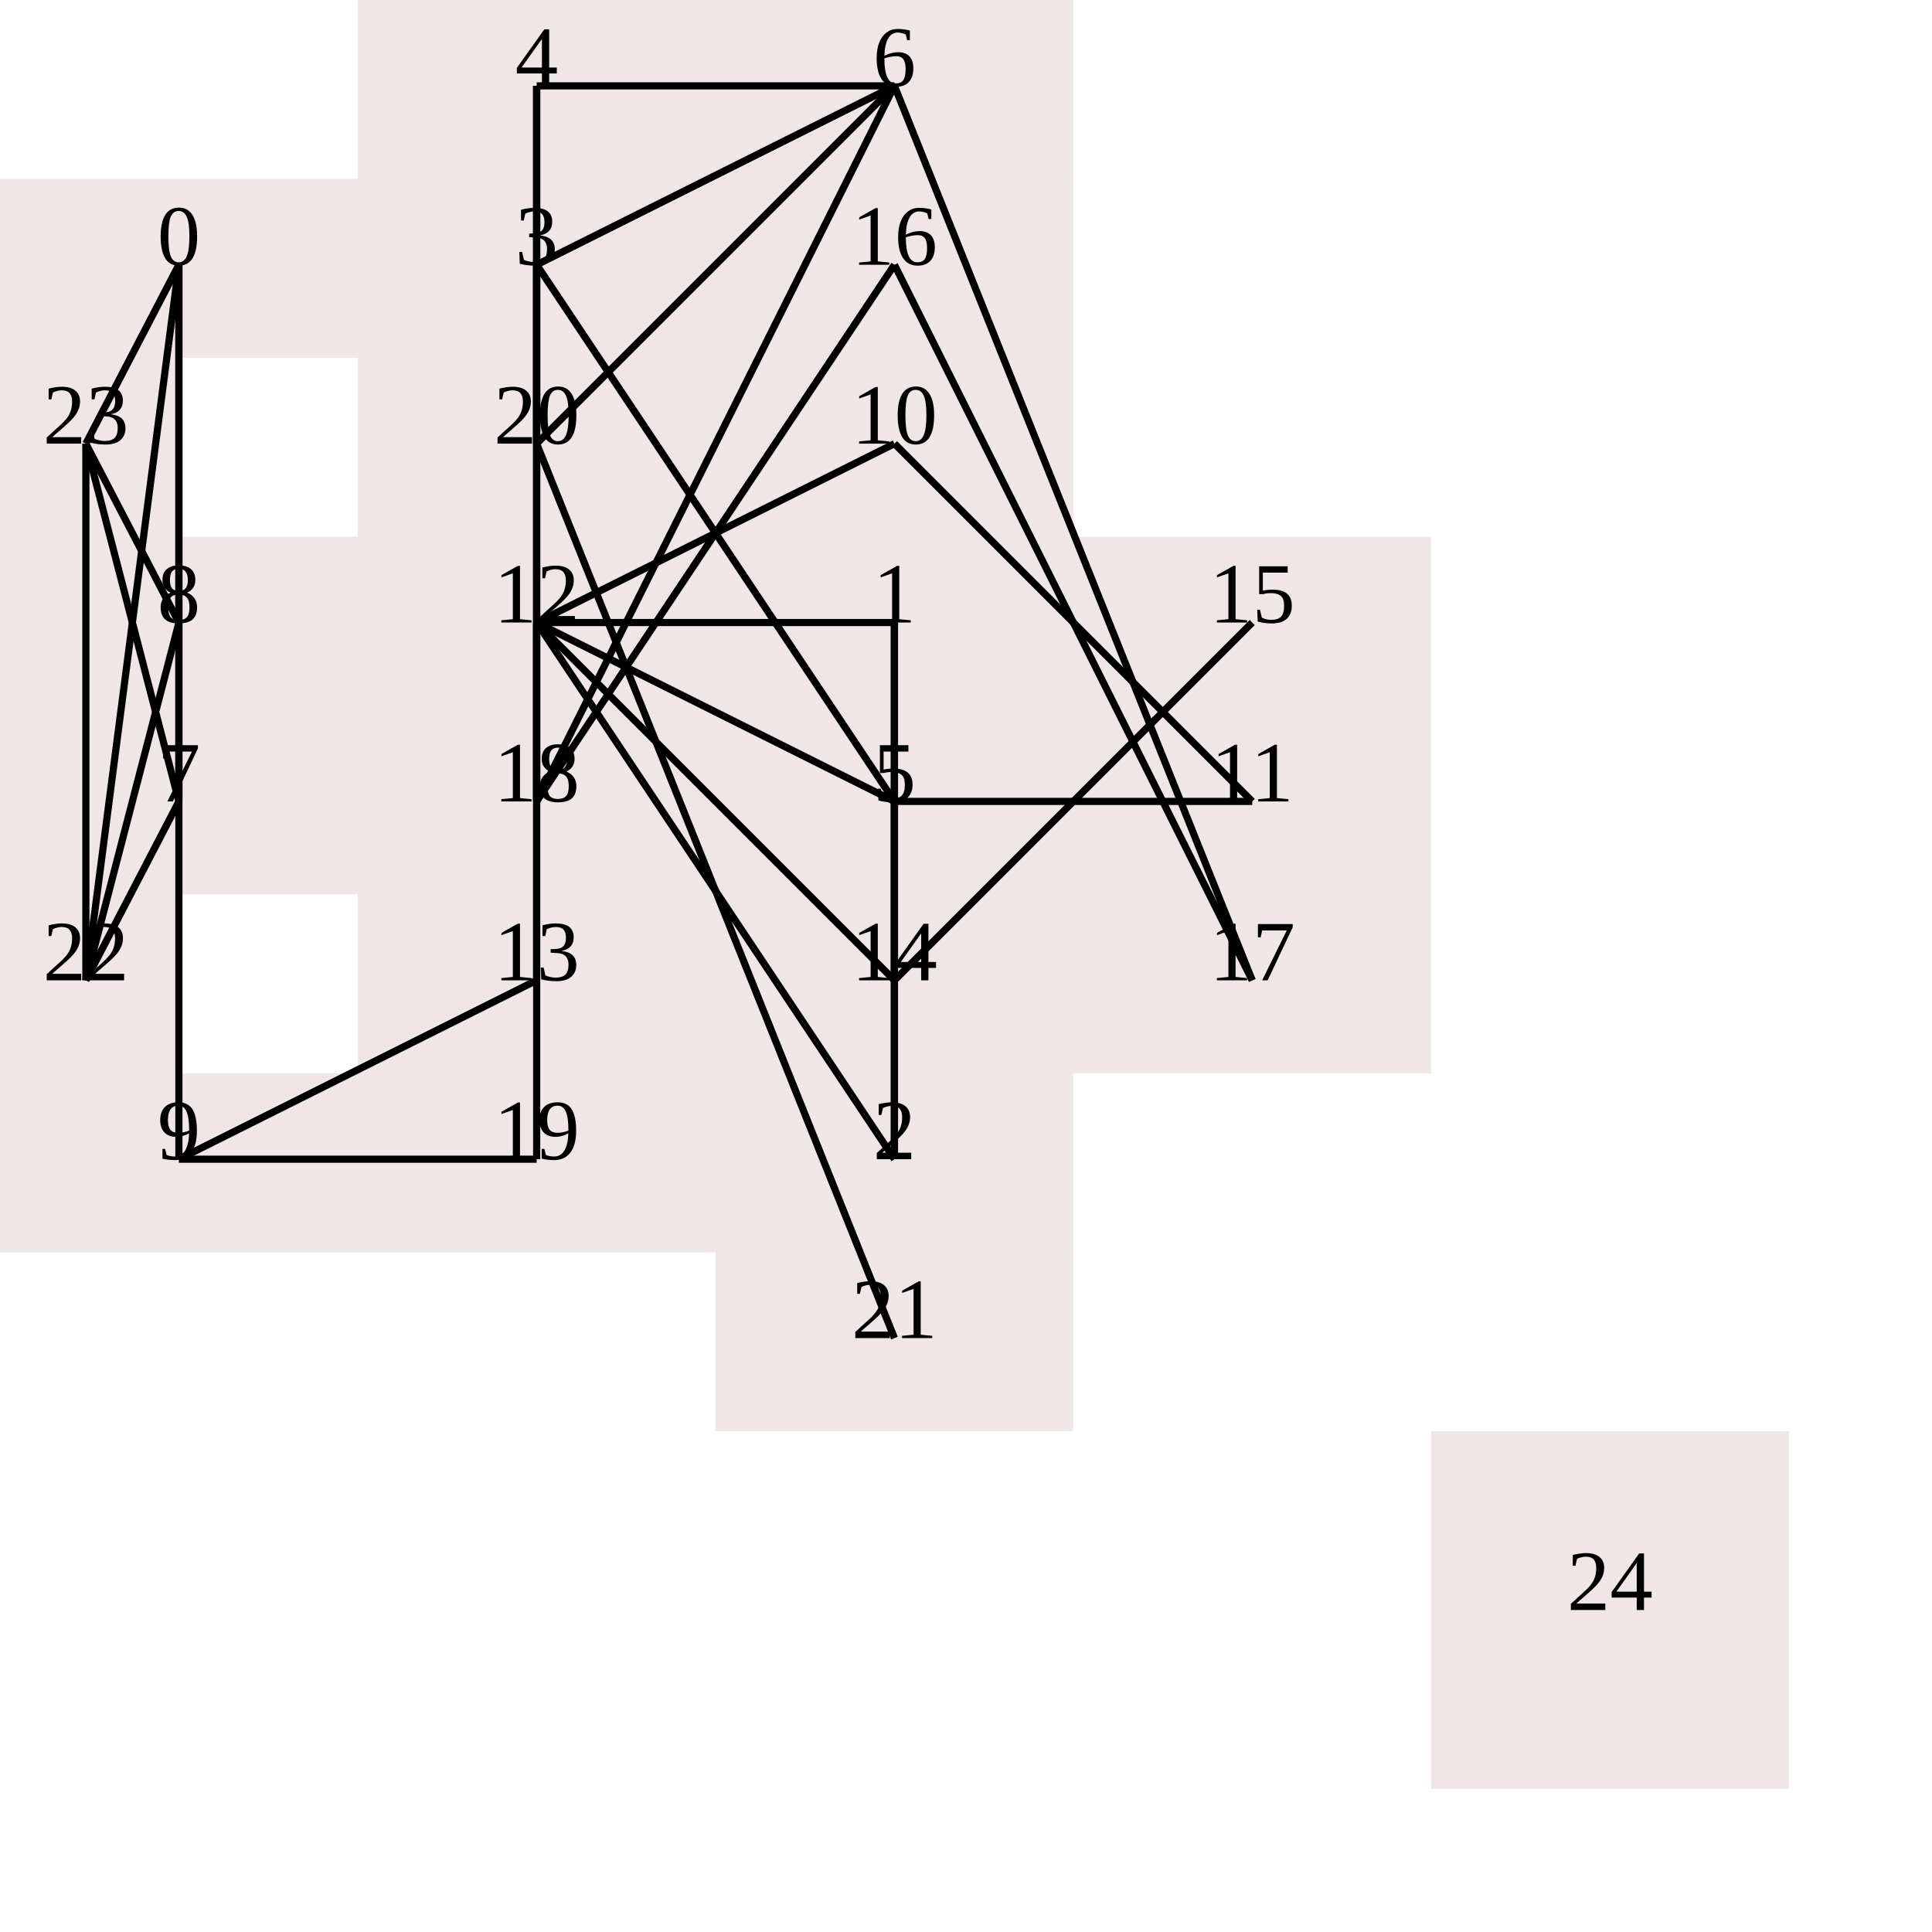
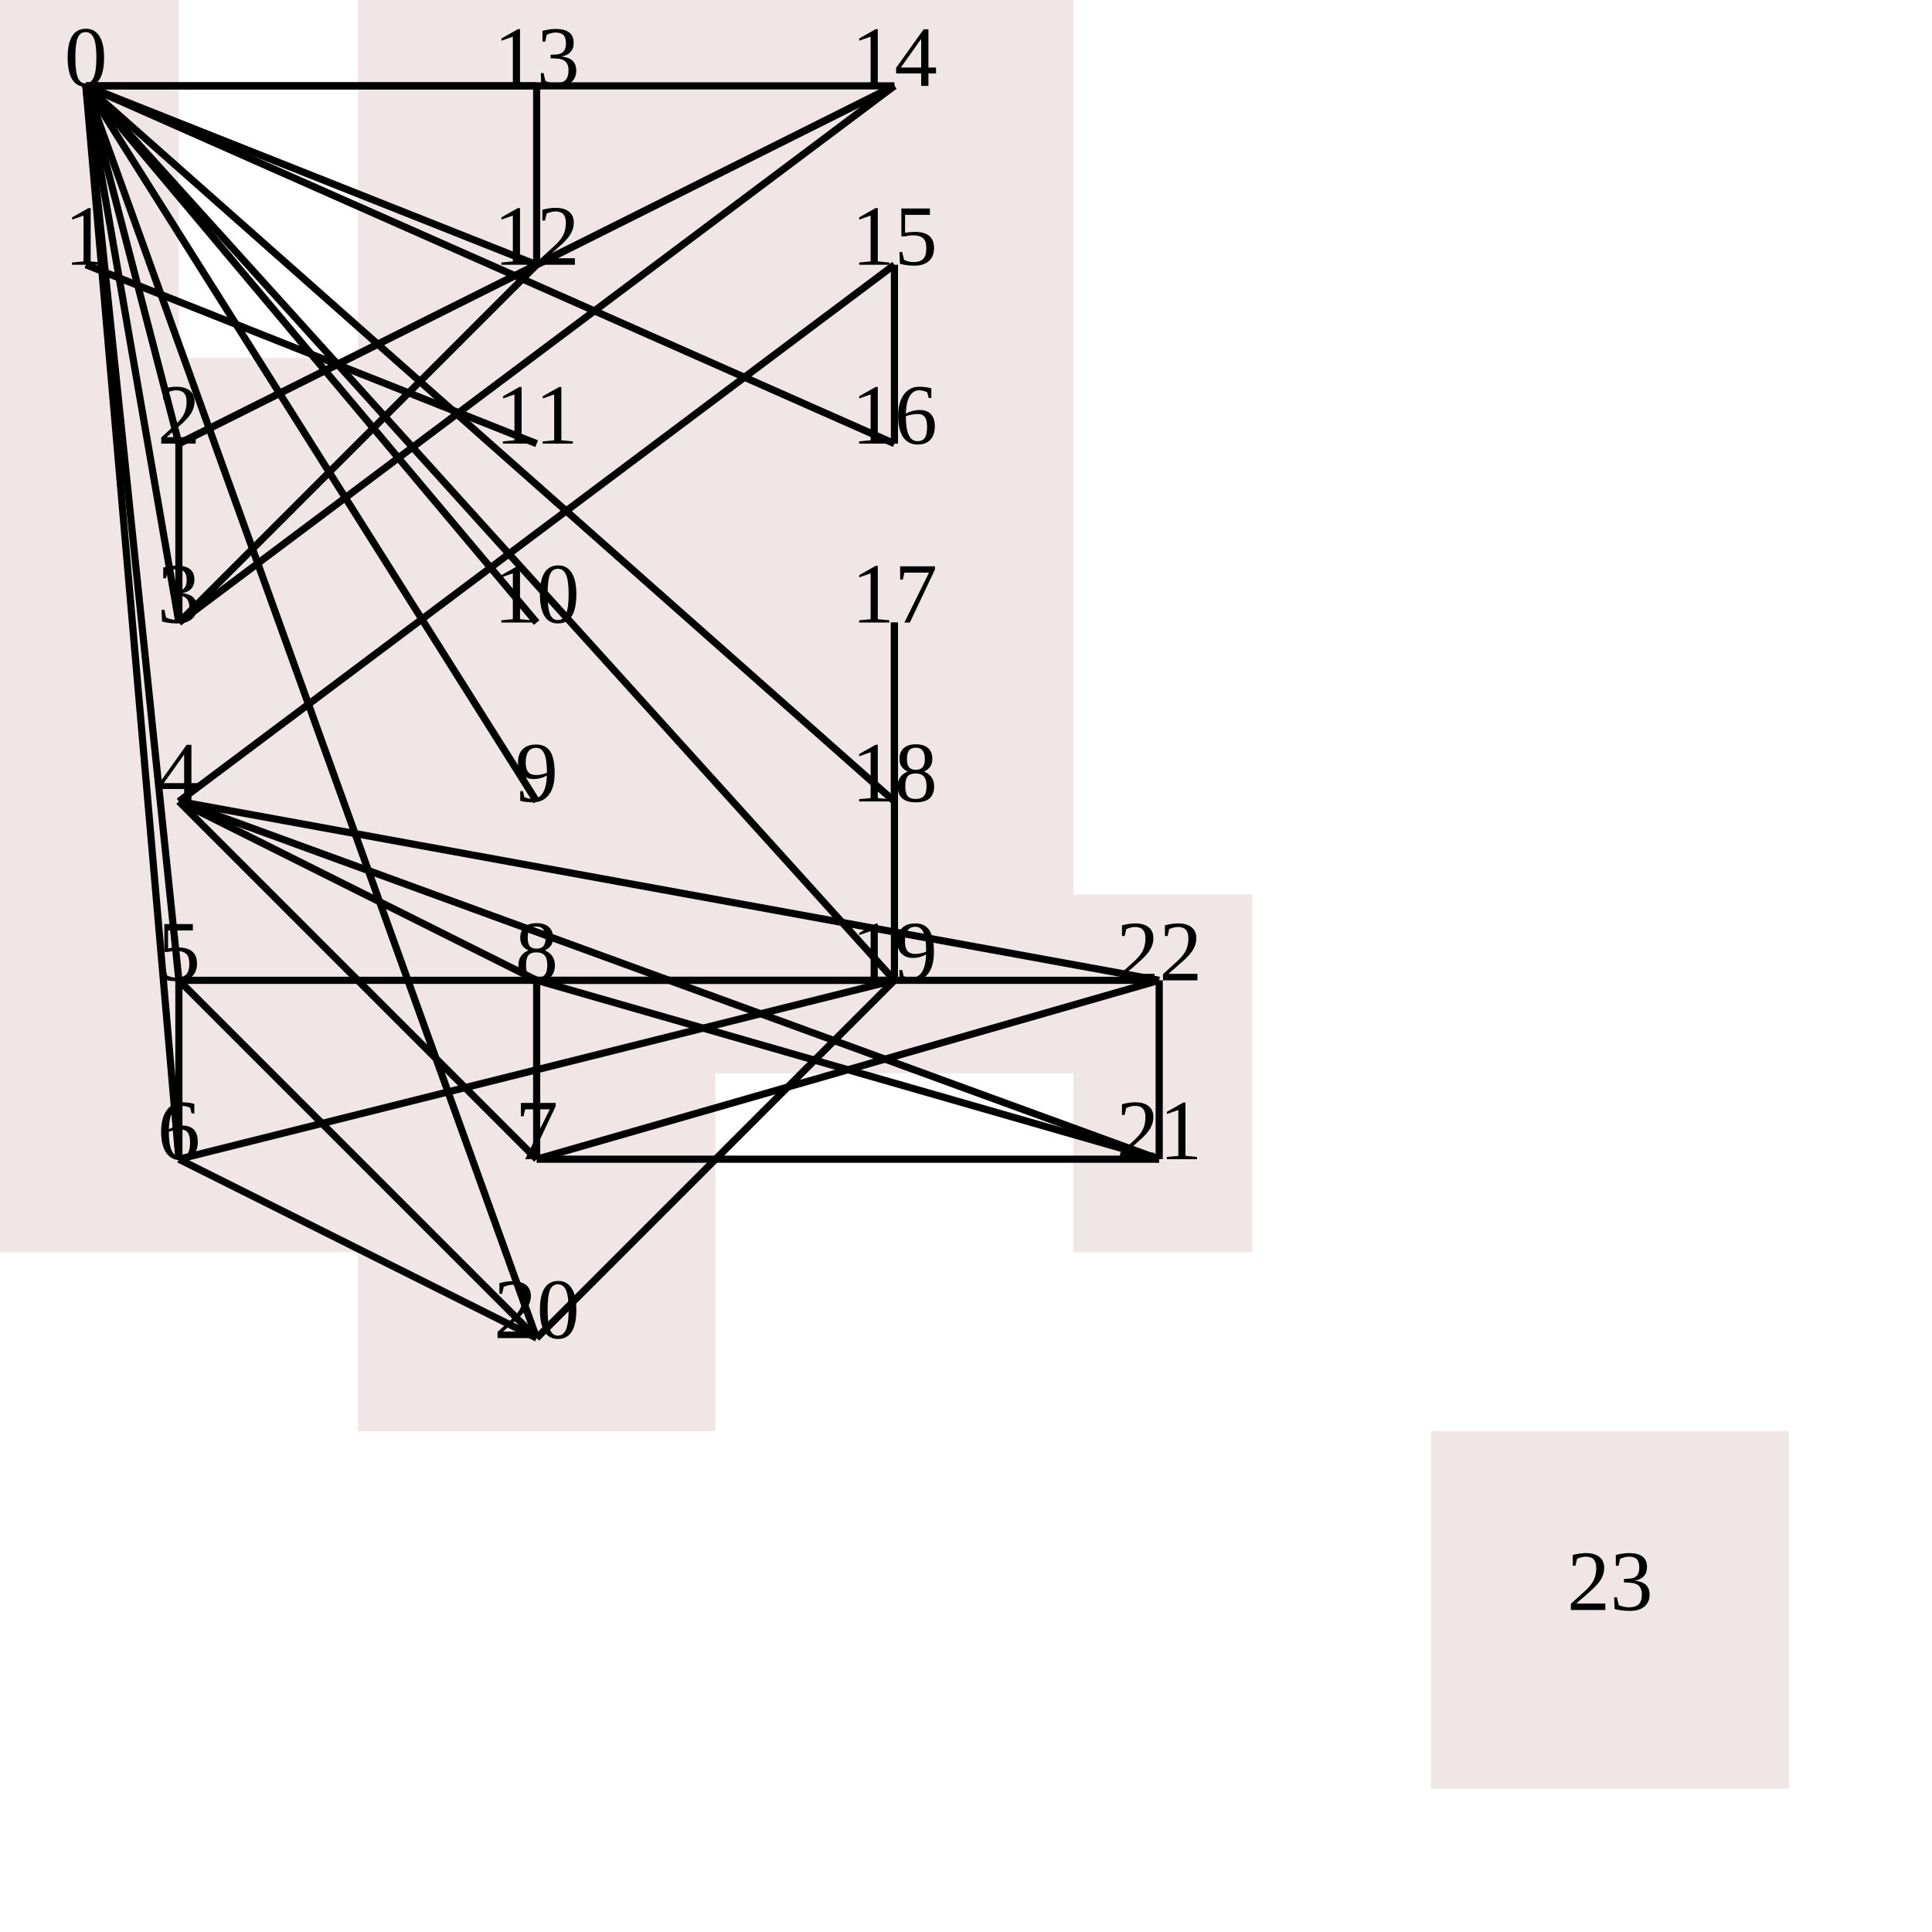
<svg xmlns="http://www.w3.org/2000/svg" width="270" height="270">
  <rect x="0" y="0" width="270" height="270" fill="rgb(255,255,255)" />
  <rect x="0" y="0" width="225" height="225" fill="rgba(255,255,255,1)" />
-   <rect x="0" y="25" width="50" height="25" fill="rgba(100,0,0,0.1)" />
-   <text x="25" y="37" text-anchor="middle" alignment-baseline="middle" fill="black">0</text>
+   <rect x="0" y="0" width="25" height="25" fill="rgba(100,0,0,0.1)" />
+   <text x="12" y="12" text-anchor="middle" alignment-baseline="middle" fill="black">0</text>
+   <rect x="0" y="25" width="25" height="25" fill="rgba(100,0,0,0.1)" />
+   <text x="12" y="37" text-anchor="middle" alignment-baseline="middle" fill="black">1</text>
+   <rect x="0" y="50" width="50" height="25" fill="rgba(100,0,0,0.1)" />
+   <text x="25" y="62" text-anchor="middle" alignment-baseline="middle" fill="black">2</text>
+   <rect x="0" y="75" width="50" height="25" fill="rgba(100,0,0,0.1)" />
+   <text x="25" y="87" text-anchor="middle" alignment-baseline="middle" fill="black">3</text>
+   <rect x="0" y="100" width="50" height="25" fill="rgba(100,0,0,0.1)" />
+   <text x="25" y="112" text-anchor="middle" alignment-baseline="middle" fill="black">4</text>
+   <rect x="0" y="125" width="50" height="25" fill="rgba(100,0,0,0.1)" />
+   <text x="25" y="137" text-anchor="middle" alignment-baseline="middle" fill="black">5</text>
+   <rect x="0" y="150" width="50" height="25" fill="rgba(100,0,0,0.1)" />
+   <text x="25" y="162" text-anchor="middle" alignment-baseline="middle" fill="black">6</text>
+   <rect x="50" y="150" width="50" height="25" fill="rgba(100,0,0,0.1)" />
+   <text x="75" y="162" text-anchor="middle" alignment-baseline="middle" fill="black">7</text>
+   <rect x="50" y="125" width="50" height="25" fill="rgba(100,0,0,0.1)" />
+   <text x="75" y="137" text-anchor="middle" alignment-baseline="middle" fill="black">8</text>
+   <rect x="50" y="100" width="50" height="25" fill="rgba(100,0,0,0.1)" />
+   <text x="75" y="112" text-anchor="middle" alignment-baseline="middle" fill="black">9</text>
+   <rect x="50" y="75" width="50" height="25" fill="rgba(100,0,0,0.1)" />
+   <text x="75" y="87" text-anchor="middle" alignment-baseline="middle" fill="black">10</text>
+   <rect x="50" y="50" width="50" height="25" fill="rgba(100,0,0,0.1)" />
+   <text x="75" y="62" text-anchor="middle" alignment-baseline="middle" fill="black">11</text>
+   <rect x="50" y="25" width="50" height="25" fill="rgba(100,0,0,0.1)" />
+   <text x="75" y="37" text-anchor="middle" alignment-baseline="middle" fill="black">12</text>
+   <rect x="50" y="0" width="50" height="25" fill="rgba(100,0,0,0.1)" />
+   <text x="75" y="12" text-anchor="middle" alignment-baseline="middle" fill="black">13</text>
+   <rect x="100" y="0" width="50" height="25" fill="rgba(100,0,0,0.1)" />
+   <text x="125" y="12" text-anchor="middle" alignment-baseline="middle" fill="black">14</text>
+   <rect x="100" y="25" width="50" height="25" fill="rgba(100,0,0,0.1)" />
+   <text x="125" y="37" text-anchor="middle" alignment-baseline="middle" fill="black">15</text>
+   <rect x="100" y="50" width="50" height="25" fill="rgba(100,0,0,0.1)" />
+   <text x="125" y="62" text-anchor="middle" alignment-baseline="middle" fill="black">16</text>
  <rect x="100" y="75" width="50" height="25" fill="rgba(100,0,0,0.1)" />
-   <text x="125" y="87" text-anchor="middle" alignment-baseline="middle" fill="black">1</text>
-   <rect x="100" y="150" width="50" height="25" fill="rgba(100,0,0,0.1)" />
-   <text x="125" y="162" text-anchor="middle" alignment-baseline="middle" fill="black">2</text>
-   <rect x="50" y="25" width="50" height="25" fill="rgba(100,0,0,0.1)" />
-   <text x="75" y="37" text-anchor="middle" alignment-baseline="middle" fill="black">3</text>
-   <rect x="50" y="0" width="50" height="25" fill="rgba(100,0,0,0.1)" />
-   <text x="75" y="12" text-anchor="middle" alignment-baseline="middle" fill="black">4</text>
+   <text x="125" y="87" text-anchor="middle" alignment-baseline="middle" fill="black">17</text>
  <rect x="100" y="100" width="50" height="25" fill="rgba(100,0,0,0.1)" />
-   <text x="125" y="112" text-anchor="middle" alignment-baseline="middle" fill="black">5</text>
-   <rect x="100" y="0" width="50" height="25" fill="rgba(100,0,0,0.1)" />
-   <text x="125" y="12" text-anchor="middle" alignment-baseline="middle" fill="black">6</text>
-   <rect x="0" y="100" width="50" height="25" fill="rgba(100,0,0,0.1)" />
-   <text x="25" y="112" text-anchor="middle" alignment-baseline="middle" fill="black">7</text>
-   <rect x="0" y="75" width="50" height="25" fill="rgba(100,0,0,0.1)" />
-   <text x="25" y="87" text-anchor="middle" alignment-baseline="middle" fill="black">8</text>
-   <rect x="0" y="150" width="50" height="25" fill="rgba(100,0,0,0.1)" />
-   <text x="25" y="162" text-anchor="middle" alignment-baseline="middle" fill="black">9</text>
-   <rect x="100" y="50" width="50" height="25" fill="rgba(100,0,0,0.1)" />
-   <text x="125" y="62" text-anchor="middle" alignment-baseline="middle" fill="black">10</text>
-   <rect x="150" y="100" width="50" height="25" fill="rgba(100,0,0,0.1)" />
-   <text x="175" y="112" text-anchor="middle" alignment-baseline="middle" fill="black">11</text>
-   <rect x="50" y="75" width="50" height="25" fill="rgba(100,0,0,0.1)" />
-   <text x="75" y="87" text-anchor="middle" alignment-baseline="middle" fill="black">12</text>
-   <rect x="50" y="125" width="50" height="25" fill="rgba(100,0,0,0.1)" />
-   <text x="75" y="137" text-anchor="middle" alignment-baseline="middle" fill="black">13</text>
+   <text x="125" y="112" text-anchor="middle" alignment-baseline="middle" fill="black">18</text>
  <rect x="100" y="125" width="50" height="25" fill="rgba(100,0,0,0.1)" />
-   <text x="125" y="137" text-anchor="middle" alignment-baseline="middle" fill="black">14</text>
-   <rect x="150" y="75" width="50" height="25" fill="rgba(100,0,0,0.1)" />
-   <text x="175" y="87" text-anchor="middle" alignment-baseline="middle" fill="black">15</text>
-   <rect x="100" y="25" width="50" height="25" fill="rgba(100,0,0,0.1)" />
-   <text x="125" y="37" text-anchor="middle" alignment-baseline="middle" fill="black">16</text>
-   <rect x="150" y="125" width="50" height="25" fill="rgba(100,0,0,0.1)" />
-   <text x="175" y="137" text-anchor="middle" alignment-baseline="middle" fill="black">17</text>
-   <rect x="50" y="100" width="50" height="25" fill="rgba(100,0,0,0.1)" />
-   <text x="75" y="112" text-anchor="middle" alignment-baseline="middle" fill="black">18</text>
-   <rect x="50" y="150" width="50" height="25" fill="rgba(100,0,0,0.1)" />
-   <text x="75" y="162" text-anchor="middle" alignment-baseline="middle" fill="black">19</text>
-   <rect x="50" y="50" width="50" height="25" fill="rgba(100,0,0,0.1)" />
-   <text x="75" y="62" text-anchor="middle" alignment-baseline="middle" fill="black">20</text>
-   <rect x="100" y="175" width="50" height="25" fill="rgba(100,0,0,0.1)" />
-   <text x="125" y="187" text-anchor="middle" alignment-baseline="middle" fill="black">21</text>
-   <rect x="0" y="125" width="25" height="25" fill="rgba(100,0,0,0.1)" />
-   <text x="12" y="137" text-anchor="middle" alignment-baseline="middle" fill="black">22</text>
-   <rect x="0" y="50" width="25" height="25" fill="rgba(100,0,0,0.1)" />
-   <text x="12" y="62" text-anchor="middle" alignment-baseline="middle" fill="black">23</text>
+   <text x="125" y="137" text-anchor="middle" alignment-baseline="middle" fill="black">19</text>
+   <rect x="50" y="175" width="50" height="25" fill="rgba(100,0,0,0.1)" />
+   <text x="75" y="187" text-anchor="middle" alignment-baseline="middle" fill="black">20</text>
+   <rect x="150" y="150" width="25" height="25" fill="rgba(100,0,0,0.1)" />
+   <text x="162" y="162" text-anchor="middle" alignment-baseline="middle" fill="black">21</text>
+   <rect x="150" y="125" width="25" height="25" fill="rgba(100,0,0,0.1)" />
+   <text x="162" y="137" text-anchor="middle" alignment-baseline="middle" fill="black">22</text>
  <rect x="200" y="200" width="50" height="50" fill="rgba(100,0,0,0.1)" />
-   <text x="225" y="225" text-anchor="middle" alignment-baseline="middle" fill="black">24</text>
-   <line x1="25" y1="37" x2="12" y2="62" stroke="black" stroke-width="1" />
-   <line x1="25" y1="37" x2="25" y2="87" stroke="black" stroke-width="1" />
-   <line x1="25" y1="37" x2="25" y2="112" stroke="black" stroke-width="1" />
-   <line x1="25" y1="37" x2="12" y2="137" stroke="black" stroke-width="1" />
+   <text x="225" y="225" text-anchor="middle" alignment-baseline="middle" fill="black">23</text>
+   <line x1="12" y1="12" x2="125" y2="62" stroke="black" stroke-width="1" />
+   <line x1="12" y1="12" x2="75" y2="37" stroke="black" stroke-width="1" />
+   <line x1="12" y1="12" x2="75" y2="12" stroke="black" stroke-width="1" />
+   <line x1="12" y1="12" x2="25" y2="62" stroke="black" stroke-width="1" />
+   <line x1="12" y1="12" x2="75" y2="87" stroke="black" stroke-width="1" />
+   <line x1="12" y1="12" x2="25" y2="87" stroke="black" stroke-width="1" />
+   <line x1="12" y1="12" x2="125" y2="137" stroke="black" stroke-width="1" />
+   <line x1="12" y1="12" x2="75" y2="112" stroke="black" stroke-width="1" />
+   <line x1="12" y1="12" x2="125" y2="12" stroke="black" stroke-width="1" />
+   <line x1="12" y1="12" x2="125" y2="112" stroke="black" stroke-width="1" />
+   <line x1="12" y1="12" x2="25" y2="162" stroke="black" stroke-width="1" />
+   <line x1="12" y1="12" x2="25" y2="137" stroke="black" stroke-width="1" />
+   <line x1="12" y1="12" x2="75" y2="187" stroke="black" stroke-width="1" />
+   <line x1="12" y1="37" x2="75" y2="62" stroke="black" stroke-width="1" />
+   <line x1="25" y1="62" x2="75" y2="37" stroke="black" stroke-width="1" />
+   <line x1="25" y1="62" x2="125" y2="12" stroke="black" stroke-width="1" />
+   <line x1="25" y1="62" x2="25" y2="87" stroke="black" stroke-width="1" />
+   <line x1="25" y1="87" x2="75" y2="37" stroke="black" stroke-width="1" />
+   <line x1="25" y1="87" x2="125" y2="12" stroke="black" stroke-width="1" />
+   <line x1="25" y1="112" x2="162" y2="162" stroke="black" stroke-width="1" />
+   <line x1="25" y1="112" x2="75" y2="162" stroke="black" stroke-width="1" />
+   <line x1="25" y1="112" x2="162" y2="137" stroke="black" stroke-width="1" />
+   <line x1="25" y1="112" x2="125" y2="37" stroke="black" stroke-width="1" />
+   <line x1="25" y1="112" x2="75" y2="137" stroke="black" stroke-width="1" />
+   <line x1="25" y1="137" x2="125" y2="137" stroke="black" stroke-width="1" />
+   <line x1="25" y1="137" x2="25" y2="162" stroke="black" stroke-width="1" />
+   <line x1="25" y1="137" x2="75" y2="187" stroke="black" stroke-width="1" />
+   <line x1="25" y1="162" x2="125" y2="137" stroke="black" stroke-width="1" />
+   <line x1="25" y1="162" x2="75" y2="187" stroke="black" stroke-width="1" />
+   <line x1="75" y1="162" x2="162" y2="162" stroke="black" stroke-width="1" />
+   <line x1="75" y1="162" x2="162" y2="137" stroke="black" stroke-width="1" />
+   <line x1="75" y1="162" x2="75" y2="137" stroke="black" stroke-width="1" />
+   <line x1="75" y1="137" x2="162" y2="162" stroke="black" stroke-width="1" />
+   <line x1="75" y1="137" x2="162" y2="137" stroke="black" stroke-width="1" />
+   <line x1="75" y1="37" x2="75" y2="12" stroke="black" stroke-width="1" />
+   <line x1="75" y1="37" x2="125" y2="12" stroke="black" stroke-width="1" />
+   <line x1="125" y1="37" x2="125" y2="62" stroke="black" stroke-width="1" />
  <line x1="125" y1="87" x2="125" y2="137" stroke="black" stroke-width="1" />
-   <line x1="125" y1="87" x2="75" y2="87" stroke="black" stroke-width="1" />
  <line x1="125" y1="87" x2="125" y2="112" stroke="black" stroke-width="1" />
-   <line x1="125" y1="87" x2="125" y2="162" stroke="black" stroke-width="1" />
-   <line x1="125" y1="162" x2="125" y2="137" stroke="black" stroke-width="1" />
-   <line x1="125" y1="162" x2="75" y2="87" stroke="black" stroke-width="1" />
-   <line x1="125" y1="162" x2="125" y2="112" stroke="black" stroke-width="1" />
-   <line x1="75" y1="37" x2="75" y2="12" stroke="black" stroke-width="1" />
-   <line x1="75" y1="37" x2="75" y2="112" stroke="black" stroke-width="1" />
-   <line x1="75" y1="37" x2="125" y2="112" stroke="black" stroke-width="1" />
-   <line x1="75" y1="37" x2="75" y2="62" stroke="black" stroke-width="1" />
-   <line x1="75" y1="37" x2="125" y2="12" stroke="black" stroke-width="1" />
-   <line x1="75" y1="12" x2="75" y2="112" stroke="black" stroke-width="1" />
-   <line x1="75" y1="12" x2="75" y2="62" stroke="black" stroke-width="1" />
-   <line x1="75" y1="12" x2="125" y2="12" stroke="black" stroke-width="1" />
-   <line x1="125" y1="112" x2="125" y2="137" stroke="black" stroke-width="1" />
-   <line x1="125" y1="112" x2="75" y2="87" stroke="black" stroke-width="1" />
-   <line x1="125" y1="112" x2="175" y2="112" stroke="black" stroke-width="1" />
-   <line x1="125" y1="12" x2="175" y2="137" stroke="black" stroke-width="1" />
-   <line x1="125" y1="12" x2="75" y2="112" stroke="black" stroke-width="1" />
-   <line x1="125" y1="12" x2="75" y2="62" stroke="black" stroke-width="1" />
-   <line x1="25" y1="112" x2="25" y2="87" stroke="black" stroke-width="1" />
-   <line x1="25" y1="112" x2="25" y2="162" stroke="black" stroke-width="1" />
-   <line x1="25" y1="112" x2="12" y2="62" stroke="black" stroke-width="1" />
-   <line x1="25" y1="112" x2="12" y2="137" stroke="black" stroke-width="1" />
-   <line x1="25" y1="87" x2="12" y2="62" stroke="black" stroke-width="1" />
-   <line x1="25" y1="87" x2="12" y2="137" stroke="black" stroke-width="1" />
-   <line x1="25" y1="162" x2="75" y2="162" stroke="black" stroke-width="1" />
-   <line x1="25" y1="162" x2="75" y2="137" stroke="black" stroke-width="1" />
-   <line x1="125" y1="62" x2="75" y2="87" stroke="black" stroke-width="1" />
-   <line x1="125" y1="62" x2="175" y2="112" stroke="black" stroke-width="1" />
-   <line x1="75" y1="87" x2="125" y2="137" stroke="black" stroke-width="1" />
-   <line x1="75" y1="87" x2="75" y2="137" stroke="black" stroke-width="1" />
-   <line x1="125" y1="137" x2="175" y2="87" stroke="black" stroke-width="1" />
-   <line x1="125" y1="37" x2="175" y2="137" stroke="black" stroke-width="1" />
-   <line x1="125" y1="37" x2="75" y2="112" stroke="black" stroke-width="1" />
-   <line x1="75" y1="112" x2="75" y2="62" stroke="black" stroke-width="1" />
-   <line x1="75" y1="112" x2="75" y2="162" stroke="black" stroke-width="1" />
-   <line x1="75" y1="62" x2="125" y2="187" stroke="black" stroke-width="1" />
-   <line x1="12" y1="137" x2="12" y2="62" stroke="black" stroke-width="1" />
+   <line x1="125" y1="137" x2="75" y2="187" stroke="black" stroke-width="1" />
+   <line x1="162" y1="162" x2="162" y2="137" stroke="black" stroke-width="1" />
</svg>
